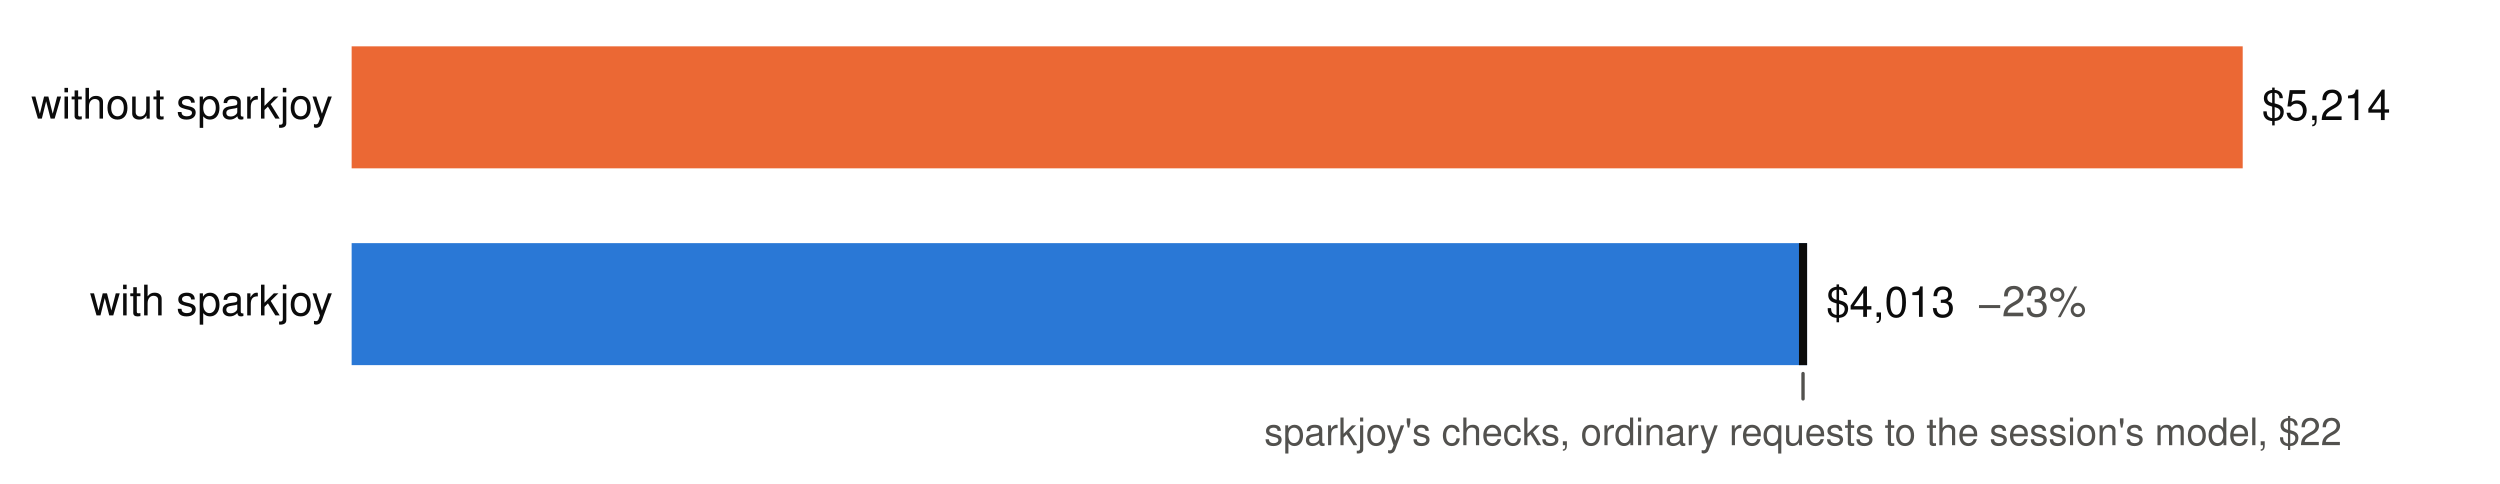
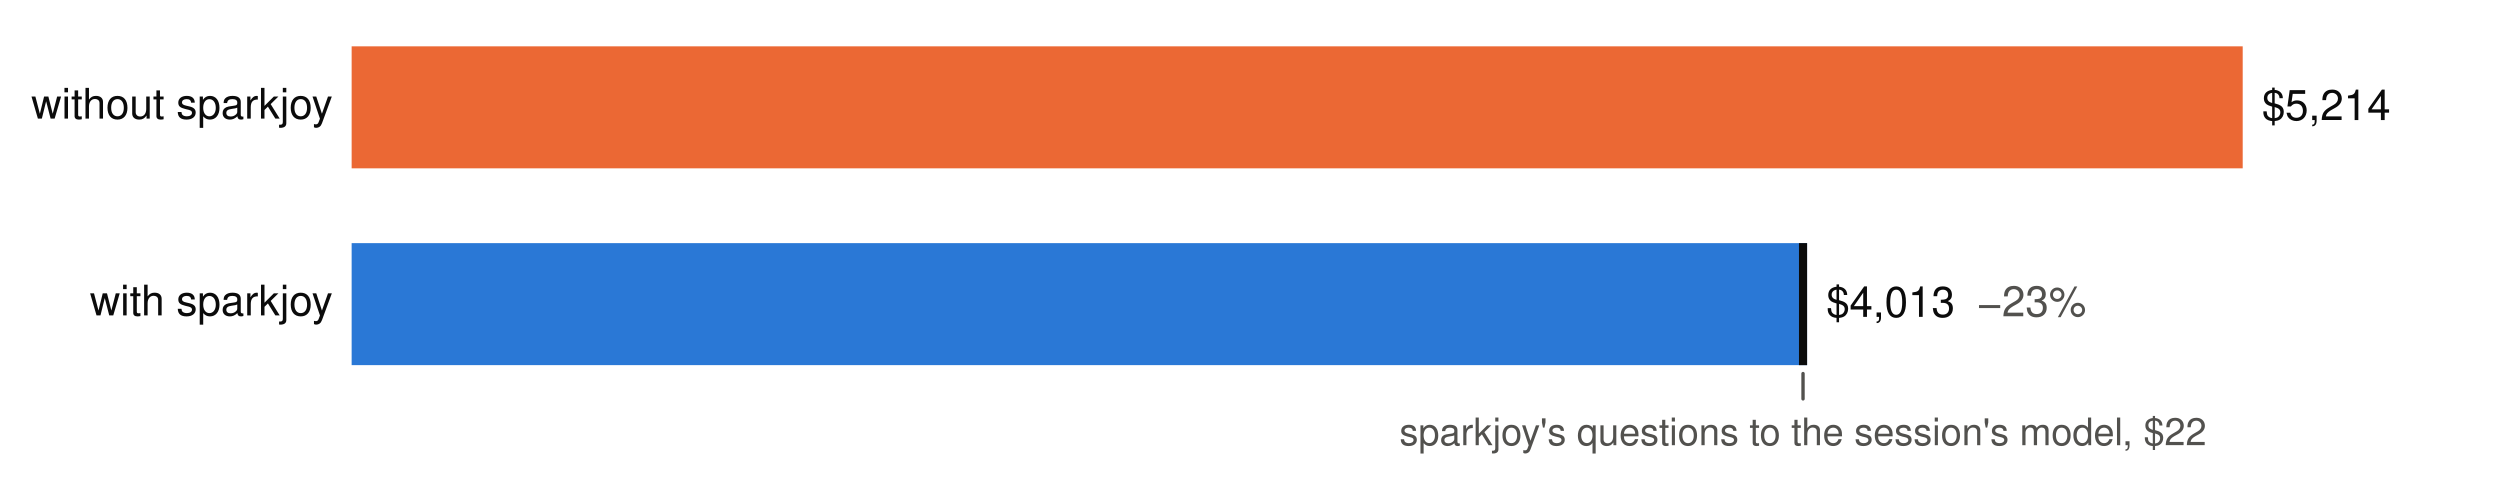
<svg xmlns="http://www.w3.org/2000/svg" width="592.779pt" height="114.689pt" viewBox="0 0 592.779 114.689" version="1.1">
  <defs>
    <style type="text/css">*{stroke-linejoin: round; stroke-linecap: butt}</style>
  </defs>
  <g id="figure_1">
    <g id="patch_1">
      <path d="M 0 114.689  L 592.779 114.689  L 592.779 0  L 0 0  L 0 114.689  z " style="fill: none" />
    </g>
    <g id="axes_1">
      <g id="patch_2">
        <path d="M 83.379 90.36  L 585.579 90.36  L 585.579 7.2  L 83.379 7.2  L 83.379 90.36  z " style="fill: none" />
      </g>
      <g id="matplotlib.axis_1" />
      <g id="matplotlib.axis_2" />
      <g id="patch_3">
        <path d="M 83.379 39.913  L 531.772 39.913  L 531.772 10.98  L 83.379 10.98  z " clip-path="url(#p7affcfe0d5)" style="fill: #eb6834" />
      </g>
      <g id="patch_4">
        <path d="M 83.379 86.58  L 428.481 86.58  L 428.481 57.647  L 83.379 57.647  z " clip-path="url(#p7affcfe0d5)" style="fill: #2a78d6" />
      </g>
      <g id="patch_5">
        <path d="M 426.557 86.58  L 428.481 86.58  L 428.481 57.647  L 426.557 57.647  z " clip-path="url(#p7affcfe0d5)" style="fill: #0b0b0b" />
      </g>
      <g id="text_1">
        <text style="font-size: 10px; font-family: 'Helvetica', 'Arial', 'DejaVu Sans'; text-anchor: end; fill: #0b0b0b" x="78.895" y="28.125" transform="rotate(-0 78.89531 28.12479)">without sparkjoy</text>
      </g>
      <g id="text_2">
        <text style="font-size: 10px; font-family: 'Helvetica', 'Arial', 'DejaVu Sans'; text-anchor: start; fill: #0b0b0b" x="536.256" y="28.474" transform="rotate(-0 536.256 28.4744)">$5,214</text>
      </g>
      <g id="text_3">
        <text style="font-size: 10px; font-family: 'Helvetica', 'Arial', 'DejaVu Sans'; text-anchor: end; fill: #0b0b0b" x="78.895" y="74.791" transform="rotate(-0 78.89531 74.79146)">with sparkjoy</text>
      </g>
      <g id="text_4">
        <text style="font-size: 10px; font-family: 'Helvetica', 'Arial', 'DejaVu Sans'; text-anchor: start; fill: #0b0b0b" x="432.965" y="75.141" transform="rotate(-0 432.9646 75.14107)">$4,013</text>
      </g>
      <g id="text_5">
        <text style="font-size: 10px; font-family: 'Helvetica', 'Arial', 'DejaVu Sans'; text-anchor: start; fill: #52514e" x="468.836" y="75.014" transform="rotate(-0 468.836 75.01372)">−23%</text>
      </g>
      <g id="patch_6">
        <path d="M 427.519 94.582  Q 427.519 91.579 427.519 88.577  " style="fill: none; stroke: #52514e; stroke-width: 0.8; stroke-linecap: round" />
      </g>
      <g id="text_6">
-         <text style="font-size: 9px; font-family: 'Helvetica', 'Arial', 'DejaVu Sans'; text-anchor: middle; fill: #52514e" x="427.519" y="105.559" transform="rotate(-0 427.5189 105.5592)">sparkjoy's checks, ordinary requests to the session's model, $22</text>
+         <text style="font-size: 9px; font-family: 'Helvetica', 'Arial', 'DejaVu Sans'; text-anchor: middle; fill: #52514e" x="427.519" y="105.559" transform="rotate(-0 427.5189 105.5592)">sparkjoy's questions to the session's model, $22</text>
      </g>
    </g>
  </g>
  <defs>
    <clipPath id="p7affcfe0d5">
      <rect x="83.379" y="7.2" width="502.2" height="83.16" />
    </clipPath>
  </defs>
</svg>
